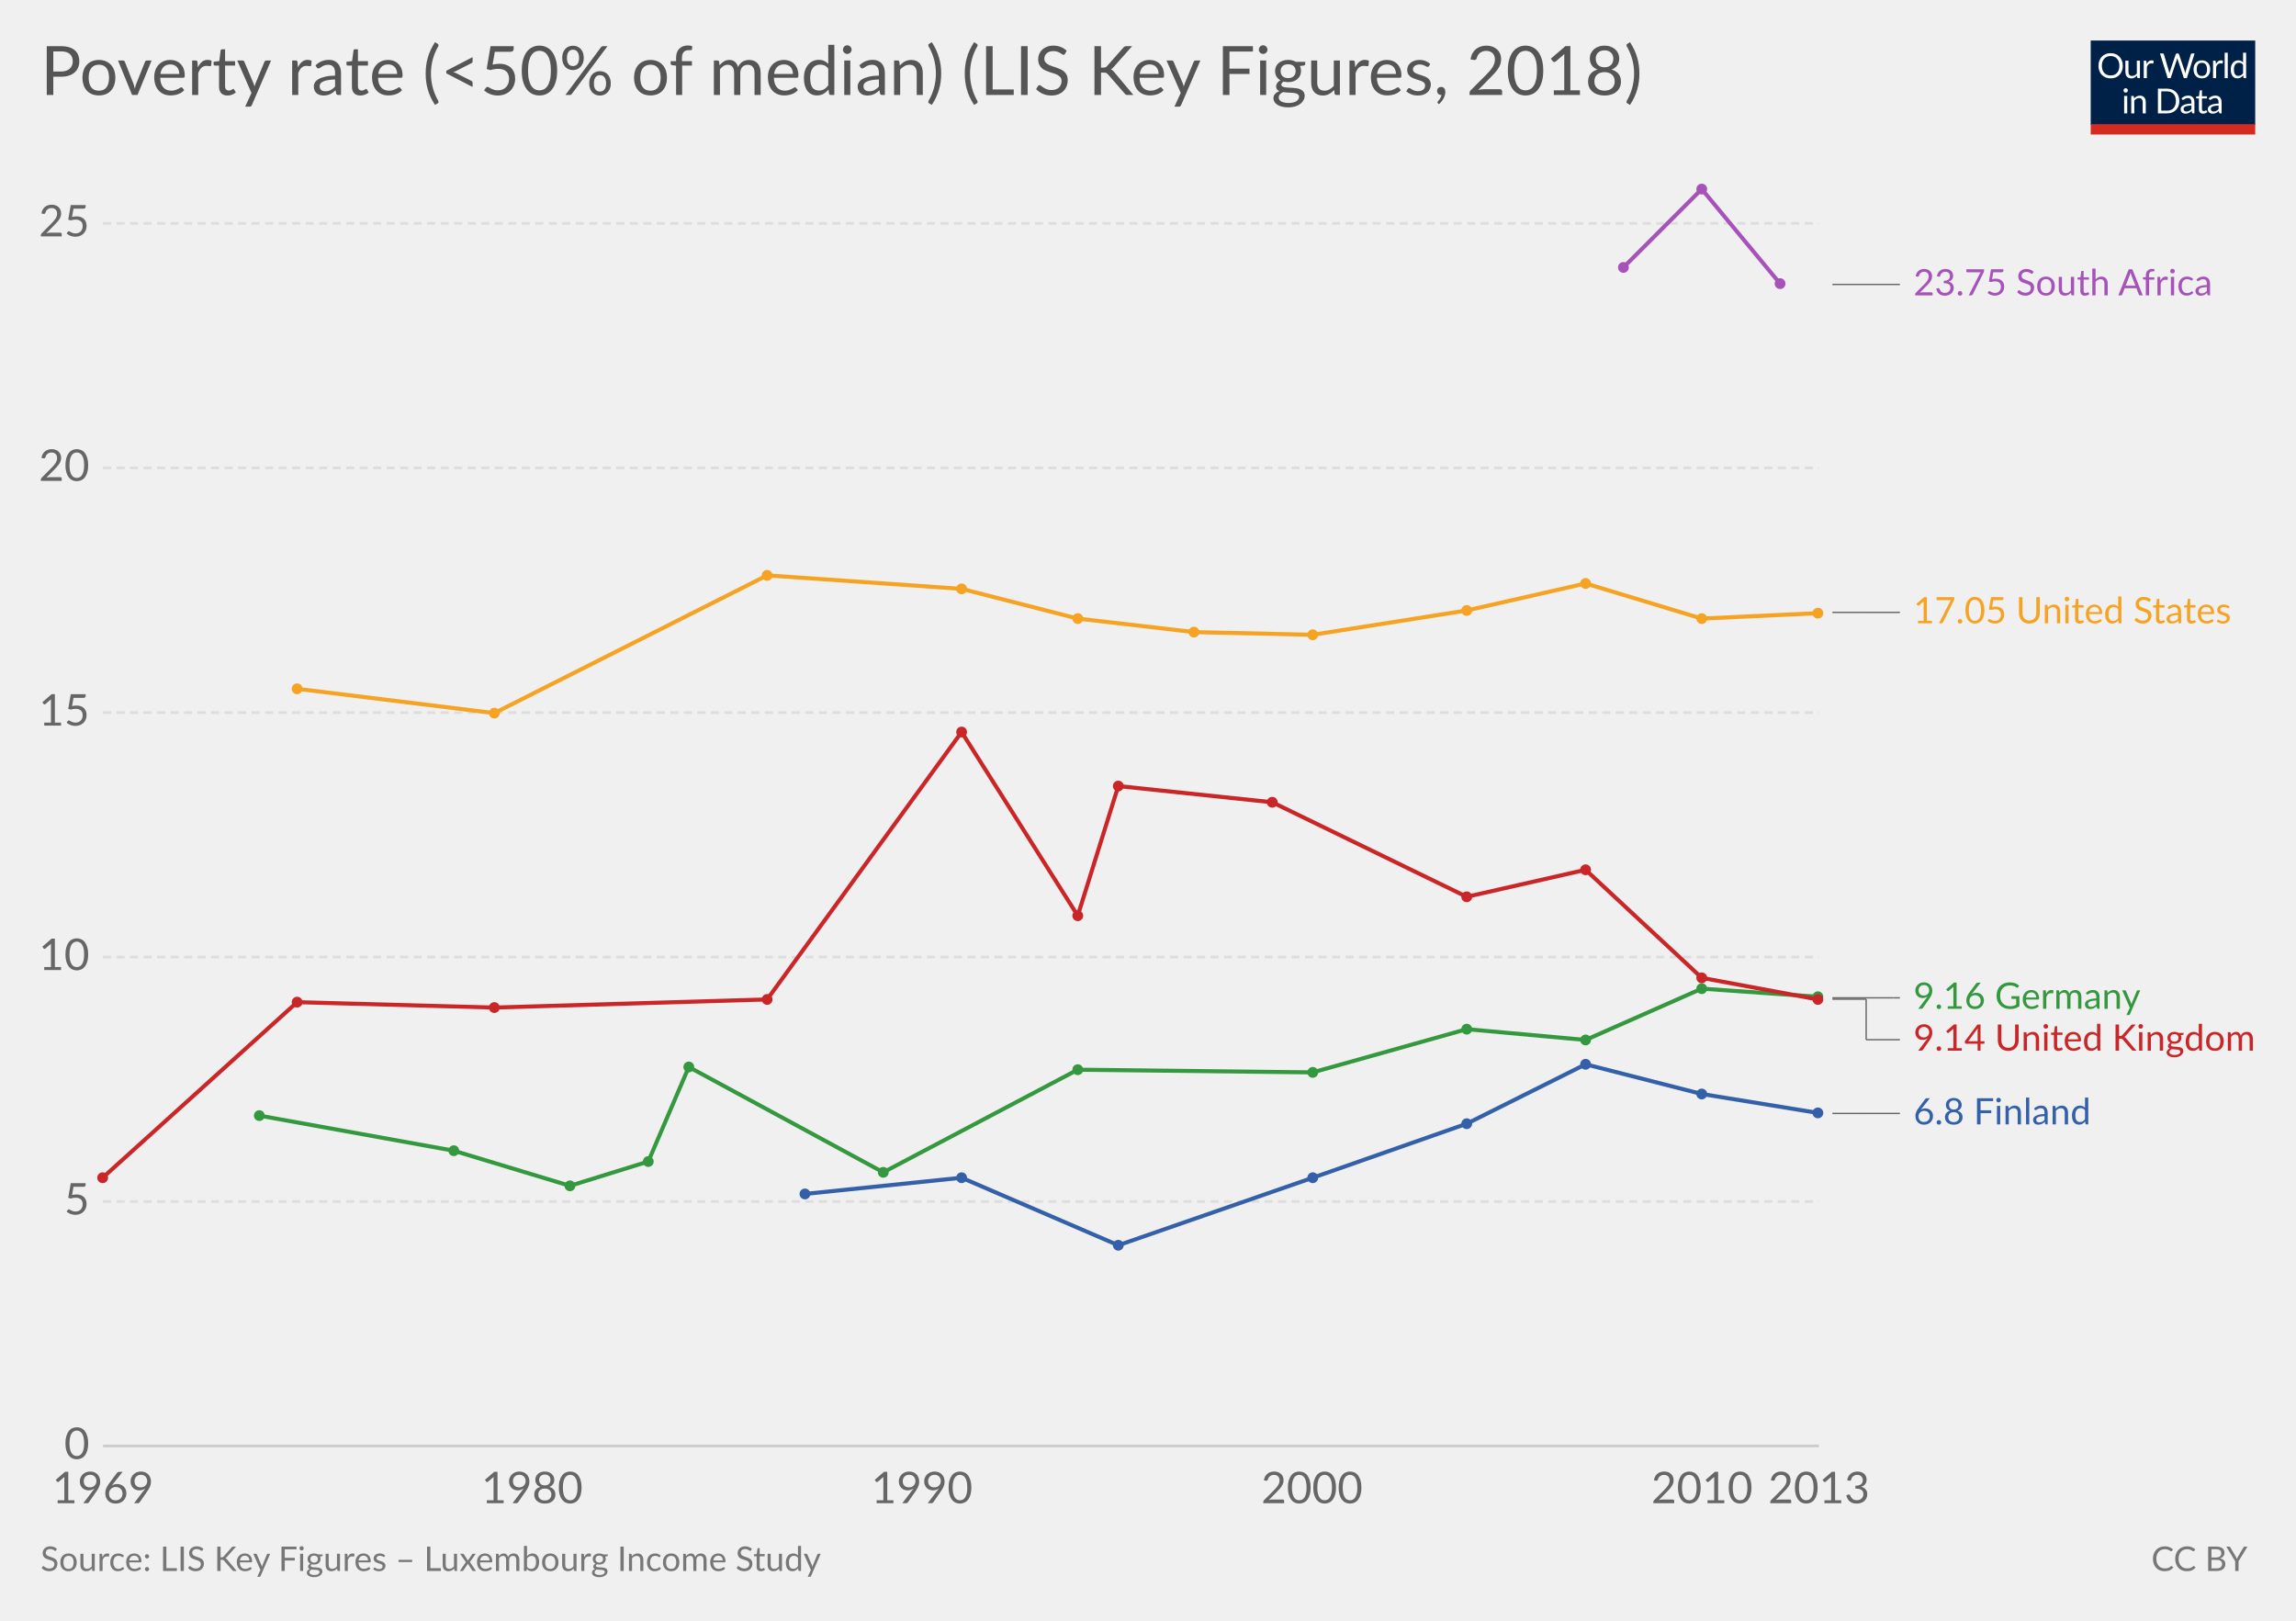
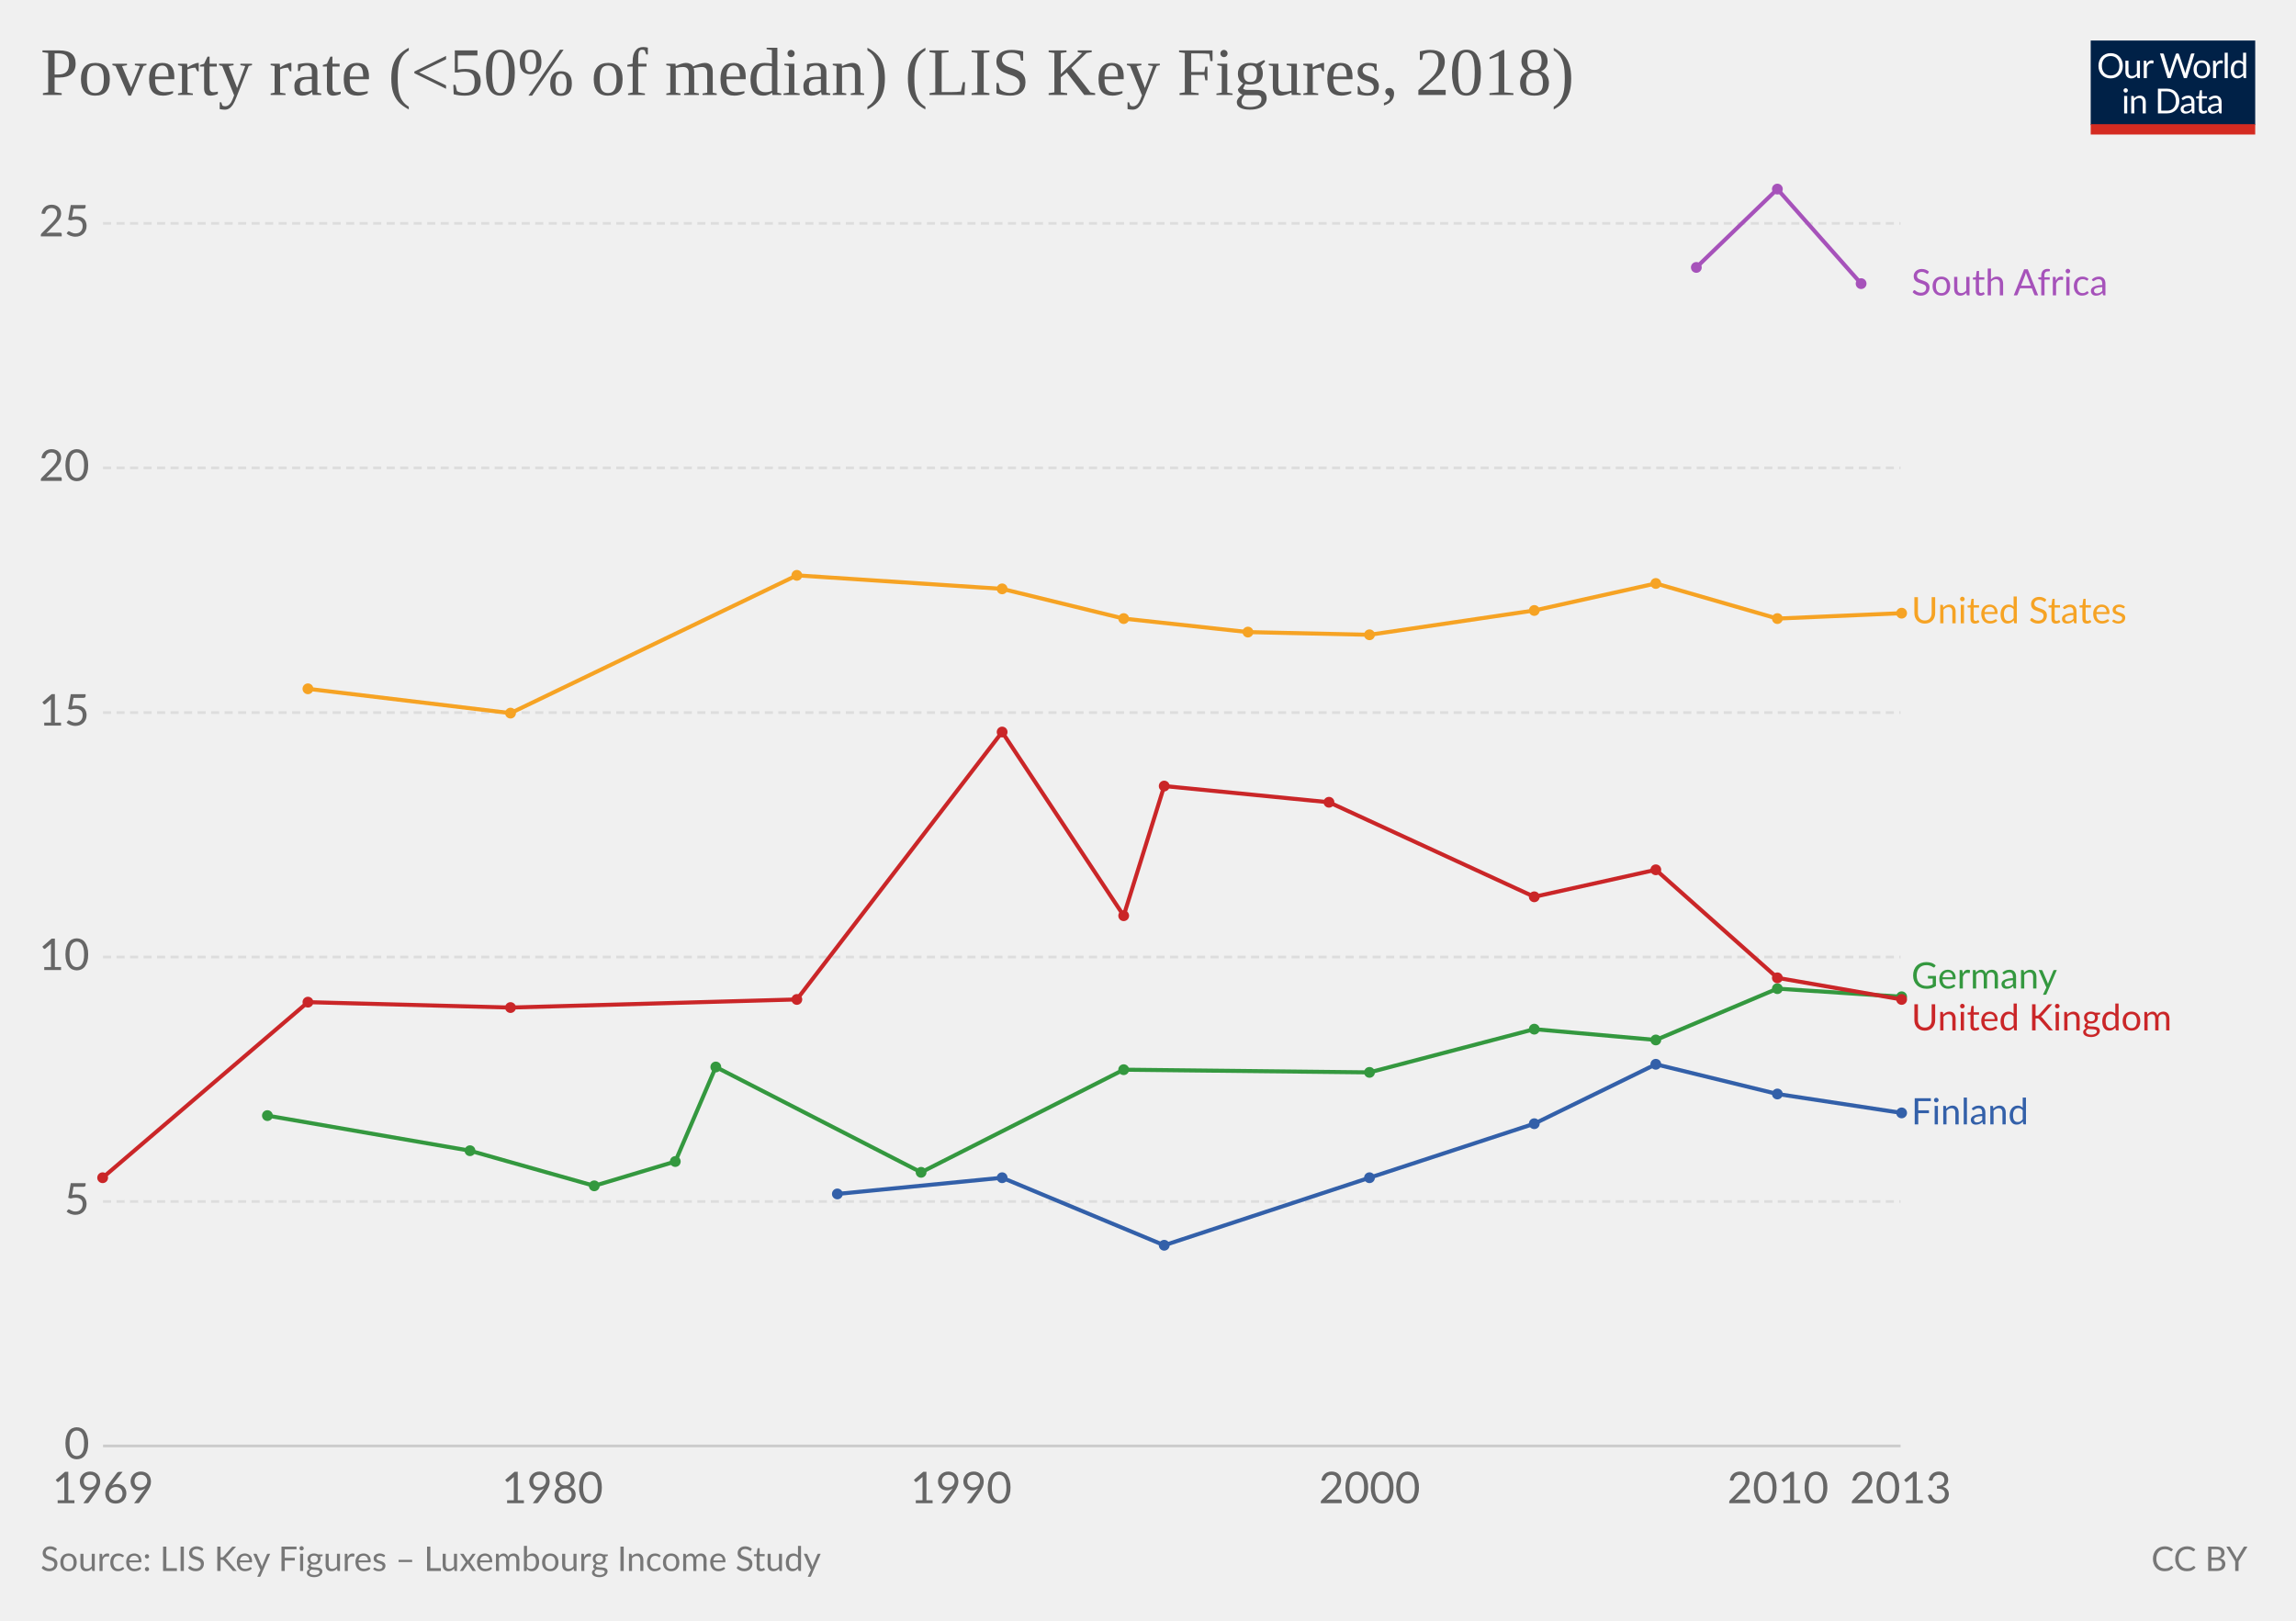
<svg xmlns="http://www.w3.org/2000/svg" version="1.1" style="font-family:Lato, 'Helvetica Neue', Helvetica, Arial, sans-serif;font-size:18px;background-color:white;text-rendering:optimizeLegibility;-webkit-font-smoothing:antialiased" width="850" height="600">
  <g class="HeaderView">
    <g transform="translate(774, 15) scale(0.29)">
      <svg width="210" height="120" viewBox="0 0 210 120" fill="none">
        <g clip-path="url(#clip0)">
          <path d="M0 0H210V107.89H0V0Z" fill="#002147" />
          <path d="M40.979 32.248C40.979 34.609 40.605 36.78 39.857 38.76C39.109 40.725 38.053 42.419 36.689 43.842C35.325 45.265 33.682 46.372 31.761 47.164C29.854 47.941 27.742 48.33 25.425 48.33C23.107 48.33 20.995 47.941 19.089 47.164C17.182 46.372 15.547 45.265 14.183 43.842C12.819 42.419 11.763 40.725 11.015 38.76C10.267 36.78 9.893 34.609 9.893 32.248C9.893 29.887 10.267 27.723 11.015 25.758C11.763 23.778 12.819 22.077 14.183 20.654C15.547 19.217 17.182 18.102 19.089 17.31C20.995 16.518 23.107 16.122 25.425 16.122C27.742 16.122 29.854 16.518 31.761 17.31C33.682 18.102 35.325 19.217 36.689 20.654C38.053 22.077 39.109 23.778 39.857 25.758C40.605 27.723 40.979 29.887 40.979 32.248ZM36.601 32.248C36.601 30.312 36.337 28.574 35.809 27.034C35.281 25.494 34.533 24.196 33.565 23.14C32.597 22.069 31.423 21.248 30.045 20.676C28.666 20.104 27.126 19.818 25.425 19.818C23.738 19.818 22.205 20.104 20.827 20.676C19.448 21.248 18.267 22.069 17.285 23.14C16.317 24.196 15.569 25.494 15.041 27.034C14.513 28.574 14.249 30.312 14.249 32.248C14.249 34.184 14.513 35.922 15.041 37.462C15.569 38.987 16.317 40.285 17.285 41.356C18.267 42.412 19.448 43.226 20.827 43.798C22.205 44.355 23.738 44.634 25.425 44.634C27.126 44.634 28.666 44.355 30.045 43.798C31.423 43.226 32.597 42.412 33.565 41.356C34.533 40.285 35.281 38.987 35.809 37.462C36.337 35.922 36.601 34.184 36.601 32.248ZM62.823 25.714V48H60.491C59.934 48 59.582 47.729 59.435 47.186L59.127 44.788C58.159 45.859 57.074 46.724 55.871 47.384C54.669 48.029 53.29 48.352 51.735 48.352C50.518 48.352 49.44 48.154 48.501 47.758C47.577 47.347 46.8 46.775 46.169 46.042C45.539 45.309 45.062 44.421 44.739 43.38C44.431 42.339 44.277 41.187 44.277 39.926V25.714H48.193V39.926C48.193 41.613 48.575 42.918 49.337 43.842C50.115 44.766 51.295 45.228 52.879 45.228C54.038 45.228 55.116 44.957 56.113 44.414C57.125 43.857 58.057 43.094 58.907 42.126V25.714H62.823ZM71.43 30.18C72.135 28.655 73 27.467 74.027 26.616C75.053 25.751 76.307 25.318 77.789 25.318C78.258 25.318 78.705 25.369 79.131 25.472C79.571 25.575 79.959 25.736 80.297 25.956L80.011 28.882C79.923 29.249 79.703 29.432 79.351 29.432C79.145 29.432 78.845 29.388 78.449 29.3C78.053 29.212 77.605 29.168 77.107 29.168C76.403 29.168 75.772 29.271 75.215 29.476C74.672 29.681 74.181 29.989 73.741 30.4C73.315 30.796 72.927 31.295 72.575 31.896C72.237 32.483 71.929 33.157 71.651 33.92V48H67.713V25.714H69.957C70.382 25.714 70.675 25.795 70.837 25.956C70.998 26.117 71.108 26.396 71.167 26.792L71.43 30.18ZM132.589 16.474L122.755 48H118.927L110.941 23.954C110.867 23.719 110.794 23.47 110.721 23.206C110.662 22.942 110.596 22.663 110.523 22.37C110.449 22.663 110.376 22.942 110.303 23.206C110.23 23.47 110.156 23.719 110.083 23.954L102.053 48H98.225L88.391 16.474H91.933C92.314 16.474 92.629 16.569 92.879 16.76C93.143 16.951 93.311 17.193 93.385 17.486L99.897 39.398C99.999 39.794 100.095 40.219 100.183 40.674C100.285 41.129 100.381 41.613 100.469 42.126C100.571 41.613 100.674 41.129 100.777 40.674C100.894 40.205 101.019 39.779 101.151 39.398L108.565 17.486C108.653 17.237 108.821 17.009 109.071 16.804C109.335 16.584 109.65 16.474 110.017 16.474H111.249C111.63 16.474 111.938 16.569 112.173 16.76C112.407 16.951 112.583 17.193 112.701 17.486L120.093 39.398C120.225 39.779 120.342 40.19 120.445 40.63C120.562 41.07 120.672 41.532 120.775 42.016C120.848 41.532 120.929 41.07 121.017 40.63C121.105 40.19 121.2 39.779 121.303 39.398L127.837 17.486C127.91 17.222 128.072 16.987 128.321 16.782C128.585 16.577 128.9 16.474 129.267 16.474H132.589ZM141.94 25.362C143.568 25.362 145.034 25.633 146.34 26.176C147.645 26.719 148.76 27.489 149.684 28.486C150.608 29.483 151.312 30.693 151.796 32.116C152.294 33.524 152.544 35.101 152.544 36.846C152.544 38.606 152.294 40.19 151.796 41.598C151.312 43.006 150.608 44.209 149.684 45.206C148.76 46.203 147.645 46.973 146.34 47.516C145.034 48.044 143.568 48.308 141.94 48.308C140.297 48.308 138.816 48.044 137.496 47.516C136.19 46.973 135.076 46.203 134.152 45.206C133.228 44.209 132.516 43.006 132.018 41.598C131.534 40.19 131.292 38.606 131.292 36.846C131.292 35.101 131.534 33.524 132.018 32.116C132.516 30.693 133.228 29.483 134.152 28.486C135.076 27.489 136.19 26.719 137.496 26.176C138.816 25.633 140.297 25.362 141.94 25.362ZM141.94 45.25C144.14 45.25 145.782 44.517 146.868 43.05C147.953 41.569 148.496 39.508 148.496 36.868C148.496 34.213 147.953 32.145 146.868 30.664C145.782 29.183 144.14 28.442 141.94 28.442C140.825 28.442 139.85 28.633 139.014 29.014C138.192 29.395 137.503 29.945 136.946 30.664C136.403 31.383 135.992 32.27 135.714 33.326C135.45 34.367 135.318 35.548 135.318 36.868C135.318 39.508 135.86 41.569 136.946 43.05C138.046 44.517 139.71 45.25 141.94 45.25ZM159.908 30.18C160.612 28.655 161.478 27.467 162.504 26.616C163.531 25.751 164.785 25.318 166.266 25.318C166.736 25.318 167.183 25.369 167.608 25.472C168.048 25.575 168.437 25.736 168.774 25.956L168.488 28.882C168.4 29.249 168.18 29.432 167.828 29.432C167.623 29.432 167.322 29.388 166.926 29.3C166.53 29.212 166.083 29.168 165.584 29.168C164.88 29.168 164.25 29.271 163.692 29.476C163.15 29.681 162.658 29.989 162.218 30.4C161.793 30.796 161.404 31.295 161.052 31.896C160.715 32.483 160.407 33.157 160.128 33.92V48H156.19V25.714H158.434C158.86 25.714 159.153 25.795 159.314 25.956C159.476 26.117 159.586 26.396 159.644 26.792L159.908 30.18ZM174.946 15.594V48H171.03V15.594H174.946ZM194.496 31.016C193.763 30.033 192.971 29.351 192.12 28.97C191.269 28.574 190.316 28.376 189.26 28.376C187.192 28.376 185.601 29.117 184.486 30.598C183.371 32.079 182.814 34.191 182.814 36.934C182.814 38.386 182.939 39.633 183.188 40.674C183.437 41.701 183.804 42.551 184.288 43.226C184.772 43.886 185.366 44.37 186.07 44.678C186.774 44.986 187.573 45.14 188.468 45.14C189.759 45.14 190.881 44.847 191.834 44.26C192.802 43.673 193.689 42.845 194.496 41.774V31.016ZM198.412 15.594V48H196.08C195.523 48 195.171 47.729 195.024 47.186L194.672 44.48C193.719 45.624 192.633 46.548 191.416 47.252C190.199 47.956 188.791 48.308 187.192 48.308C185.916 48.308 184.757 48.066 183.716 47.582C182.675 47.083 181.787 46.357 181.054 45.404C180.321 44.451 179.756 43.263 179.36 41.84C178.964 40.417 178.766 38.782 178.766 36.934C178.766 35.291 178.986 33.766 179.426 32.358C179.866 30.935 180.497 29.703 181.318 28.662C182.139 27.621 183.144 26.807 184.332 26.22C185.535 25.619 186.884 25.318 188.38 25.318C189.744 25.318 190.91 25.553 191.878 26.022C192.861 26.477 193.733 27.115 194.496 27.936V15.594H198.412ZM46.614 70.714V93H42.698V70.714H46.614ZM47.45 63.718C47.45 64.099 47.369 64.459 47.208 64.796C47.061 65.119 46.856 65.412 46.592 65.676C46.343 65.925 46.042 66.123 45.69 66.27C45.352 66.417 44.993 66.49 44.612 66.49C44.23 66.49 43.871 66.417 43.534 66.27C43.211 66.123 42.925 65.925 42.676 65.676C42.426 65.412 42.228 65.119 42.082 64.796C41.935 64.459 41.862 64.099 41.862 63.718C41.862 63.337 41.935 62.977 42.082 62.64C42.228 62.288 42.426 61.987 42.676 61.738C42.925 61.474 43.211 61.269 43.534 61.122C43.871 60.975 44.23 60.902 44.612 60.902C44.993 60.902 45.352 60.975 45.69 61.122C46.042 61.269 46.343 61.474 46.592 61.738C46.856 61.987 47.061 62.288 47.208 62.64C47.369 62.977 47.45 63.337 47.45 63.718ZM55.424 73.948C55.908 73.405 56.422 72.914 56.964 72.474C57.507 72.034 58.079 71.66 58.68 71.352C59.296 71.029 59.941 70.787 60.616 70.626C61.306 70.45 62.046 70.362 62.838 70.362C64.055 70.362 65.126 70.567 66.05 70.978C66.989 71.374 67.766 71.946 68.382 72.694C69.013 73.427 69.49 74.315 69.812 75.356C70.135 76.397 70.296 77.549 70.296 78.81V93H66.358V78.81C66.358 77.123 65.969 75.818 65.192 74.894C64.43 73.955 63.264 73.486 61.694 73.486C60.535 73.486 59.45 73.765 58.438 74.322C57.441 74.879 56.517 75.635 55.666 76.588V93H51.728V70.714H54.082C54.639 70.714 54.984 70.985 55.116 71.528L55.424 73.948ZM113.129 77.248C113.129 79.609 112.755 81.758 112.007 83.694C111.259 85.63 110.203 87.287 108.839 88.666C107.475 90.045 105.832 91.115 103.911 91.878C102.004 92.626 99.892 93 97.575 93H85.805V61.474H97.575C99.892 61.474 102.004 61.855 103.911 62.618C105.832 63.366 107.475 64.437 108.839 65.83C110.203 67.209 111.259 68.866 112.007 70.802C112.755 72.738 113.129 74.887 113.129 77.248ZM108.751 77.248C108.751 75.312 108.487 73.581 107.959 72.056C107.431 70.531 106.683 69.24 105.715 68.184C104.747 67.128 103.574 66.321 102.195 65.764C100.816 65.207 99.276 64.928 97.575 64.928H90.073V89.546H97.575C99.276 89.546 100.816 89.267 102.195 88.71C103.574 88.153 104.747 87.353 105.715 86.312C106.683 85.256 107.431 83.965 107.959 82.44C108.487 80.915 108.751 79.184 108.751 77.248ZM128.553 82.968C126.749 83.027 125.209 83.173 123.933 83.408C122.672 83.628 121.638 83.921 120.831 84.288C120.039 84.655 119.46 85.087 119.093 85.586C118.741 86.085 118.565 86.642 118.565 87.258C118.565 87.845 118.661 88.351 118.851 88.776C119.042 89.201 119.299 89.553 119.621 89.832C119.959 90.096 120.347 90.294 120.787 90.426C121.242 90.543 121.726 90.602 122.239 90.602C122.929 90.602 123.559 90.536 124.131 90.404C124.703 90.257 125.239 90.052 125.737 89.788C126.251 89.524 126.735 89.209 127.189 88.842C127.659 88.475 128.113 88.057 128.553 87.588V82.968ZM115.903 73.86C117.135 72.672 118.463 71.785 119.885 71.198C121.308 70.611 122.885 70.318 124.615 70.318C125.862 70.318 126.969 70.523 127.937 70.934C128.905 71.345 129.719 71.917 130.379 72.65C131.039 73.383 131.538 74.271 131.875 75.312C132.213 76.353 132.381 77.497 132.381 78.744V93H130.643C130.262 93 129.969 92.941 129.763 92.824C129.558 92.692 129.397 92.443 129.279 92.076L128.839 89.964C128.253 90.507 127.681 90.991 127.123 91.416C126.566 91.827 125.979 92.179 125.363 92.472C124.747 92.751 124.087 92.963 123.383 93.11C122.694 93.271 121.924 93.352 121.073 93.352C120.208 93.352 119.394 93.235 118.631 93C117.869 92.751 117.201 92.384 116.629 91.9C116.072 91.416 115.625 90.807 115.287 90.074C114.965 89.326 114.803 88.446 114.803 87.434C114.803 86.554 115.045 85.711 115.529 84.904C116.013 84.083 116.798 83.357 117.883 82.726C118.969 82.095 120.384 81.582 122.129 81.186C123.875 80.775 126.016 80.541 128.553 80.482V78.744C128.553 77.013 128.179 75.708 127.431 74.828C126.683 73.933 125.591 73.486 124.153 73.486C123.185 73.486 122.371 73.611 121.711 73.86C121.066 74.095 120.501 74.366 120.017 74.674C119.548 74.967 119.137 75.239 118.785 75.488C118.448 75.723 118.111 75.84 117.773 75.84C117.509 75.84 117.282 75.774 117.091 75.642C116.901 75.495 116.739 75.319 116.607 75.114L115.903 73.86ZM143.568 93.352C141.808 93.352 140.451 92.861 139.498 91.878C138.559 90.895 138.09 89.48 138.09 87.632V73.992H135.406C135.171 73.992 134.973 73.926 134.812 73.794C134.65 73.647 134.57 73.427 134.57 73.134V71.572L138.222 71.11L139.124 64.224C139.168 64.004 139.263 63.828 139.41 63.696C139.571 63.549 139.776 63.476 140.026 63.476H142.006V71.154H148.452V73.992H142.006V87.368C142.006 88.307 142.233 89.003 142.688 89.458C143.142 89.913 143.729 90.14 144.448 90.14C144.858 90.14 145.21 90.089 145.504 89.986C145.812 89.869 146.076 89.744 146.296 89.612C146.516 89.48 146.699 89.363 146.846 89.26C147.007 89.143 147.146 89.084 147.264 89.084C147.469 89.084 147.652 89.209 147.814 89.458L148.958 91.328C148.283 91.959 147.469 92.457 146.516 92.824C145.562 93.176 144.58 93.352 143.568 93.352ZM163.253 82.968C161.449 83.027 159.909 83.173 158.633 83.408C157.372 83.628 156.338 83.921 155.531 84.288C154.739 84.655 154.16 85.087 153.793 85.586C153.441 86.085 153.265 86.642 153.265 87.258C153.265 87.845 153.36 88.351 153.551 88.776C153.742 89.201 153.998 89.553 154.321 89.832C154.658 90.096 155.047 90.294 155.487 90.426C155.942 90.543 156.426 90.602 156.939 90.602C157.628 90.602 158.259 90.536 158.831 90.404C159.403 90.257 159.938 90.052 160.437 89.788C160.95 89.524 161.434 89.209 161.889 88.842C162.358 88.475 162.813 88.057 163.253 87.588V82.968ZM150.603 73.86C151.835 72.672 153.162 71.785 154.585 71.198C156.008 70.611 157.584 70.318 159.315 70.318C160.562 70.318 161.669 70.523 162.637 70.934C163.605 71.345 164.419 71.917 165.079 72.65C165.739 73.383 166.238 74.271 166.575 75.312C166.912 76.353 167.081 77.497 167.081 78.744V93H165.343C164.962 93 164.668 92.941 164.463 92.824C164.258 92.692 164.096 92.443 163.979 92.076L163.539 89.964C162.952 90.507 162.38 90.991 161.823 91.416C161.266 91.827 160.679 92.179 160.063 92.472C159.447 92.751 158.787 92.963 158.083 93.11C157.394 93.271 156.624 93.352 155.773 93.352C154.908 93.352 154.094 93.235 153.331 93C152.568 92.751 151.901 92.384 151.329 91.9C150.772 91.416 150.324 90.807 149.987 90.074C149.664 89.326 149.503 88.446 149.503 87.434C149.503 86.554 149.745 85.711 150.229 84.904C150.713 84.083 151.498 83.357 152.583 82.726C153.668 82.095 155.084 81.582 156.829 81.186C158.574 80.775 160.716 80.541 163.253 80.482V78.744C163.253 77.013 162.879 75.708 162.131 74.828C161.383 73.933 160.29 73.486 158.853 73.486C157.885 73.486 157.071 73.611 156.411 73.86C155.766 74.095 155.201 74.366 154.717 74.674C154.248 74.967 153.837 75.239 153.485 75.488C153.148 75.723 152.81 75.84 152.473 75.84C152.209 75.84 151.982 75.774 151.791 75.642C151.6 75.495 151.439 75.319 151.307 75.114L150.603 73.86Z" fill="white" />
          <rect y="106.789" width="210" height="13.211" fill="#D42B21" />
        </g>
        <defs>
          <clipPath id="clip0">
            <rect width="210" height="120" fill="white" />
          </clipPath>
        </defs>
      </svg>
    </g>
-     <a href="https://ourworldindata.org/grapher/poverty-rate-50-of-median-lis-key-figures-2018" target="_blank">
+     <a href="https://ourworldindata.org/grapher/poverty-rate-50-of-median-lis-key-figures-2018" style="font-family:&quot;Playfair Display&quot;, Georgia, &quot;Times New Roman&quot;, serif" target="_blank">
      <text font-size="25.20" x="15.0" y="35.2" fill="#555">
        <tspan x="15" y="35.16">Poverty rate (&lt;50% of median) (LIS Key Figures, 2018)</tspan>
      </text>
    </a>
  </g>
  <g class="LineChart">
    <defs>
-       <clipPath id="boundsClip-585">
+       <clipPath id="boundsClip-41">
        <rect x="28.144" y="0" width="830" height="973" />
      </clipPath>
    </defs>
    <g class="AxisBoxView">
      <g class="HorizontalAxis">
        <text x="38.1" y="556.5" fill="#666" text-anchor="middle" font-size="16.2">1969</text>
-         <text x="197" y="556.5" fill="#666" text-anchor="middle" font-size="16.2">1980</text>
-         <text x="341.3" y="556.5" fill="#666" text-anchor="middle" font-size="16.2">1990</text>
-         <text x="485.7" y="556.5" fill="#666" text-anchor="middle" font-size="16.2">2000</text>
-         <text x="630.1" y="556.5" fill="#666" text-anchor="middle" font-size="16.2">2010</text>
-         <text x="673.4" y="556.5" fill="#666" text-anchor="middle" font-size="16.2">2013</text>
+         <text x="204.5" y="556.5" fill="#666" text-anchor="middle" font-size="16.2">1980</text>
+         <text x="355.8" y="556.5" fill="#666" text-anchor="middle" font-size="16.2">1990</text>
+         <text x="507" y="556.5" fill="#666" text-anchor="middle" font-size="16.2">2000</text>
+         <text x="658.2" y="556.5" fill="#666" text-anchor="middle" font-size="16.2">2010</text>
+         <text x="703.6" y="556.5" fill="#666" text-anchor="middle" font-size="16.2">2013</text>
      </g>
      <g class="VerticalAxis">
        <text x="33.14" y="535.3" fill="#666" dominant-baseline="middle" text-anchor="end" font-size="16.2">0</text>
        <text x="33.14" y="444.8" fill="#666" dominant-baseline="middle" text-anchor="end" font-size="16.2">5</text>
        <text x="33.14" y="354.3" fill="#666" dominant-baseline="middle" text-anchor="end" font-size="16.2">10</text>
        <text x="33.14" y="263.8" fill="#666" dominant-baseline="middle" text-anchor="end" font-size="16.2">15</text>
        <text x="33.14" y="173.2" fill="#666" dominant-baseline="middle" text-anchor="end" font-size="16.2">20</text>
        <text x="33.14" y="82.7" fill="#666" dominant-baseline="middle" text-anchor="end" font-size="16.2">25</text>
      </g>
      <g class="AxisGridLines">
-         <line x1="38.14" y1="535.3" x2="673.37" y2="535.3" stroke="#ccc" />
-         <line x1="38.14" y1="444.8" x2="673.37" y2="444.8" stroke="#ddd" stroke-dasharray="3,2" />
-         <line x1="38.14" y1="354.3" x2="673.37" y2="354.3" stroke="#ddd" stroke-dasharray="3,2" />
-         <line x1="38.14" y1="263.8" x2="673.37" y2="263.8" stroke="#ddd" stroke-dasharray="3,2" />
-         <line x1="38.14" y1="173.2" x2="673.37" y2="173.2" stroke="#ddd" stroke-dasharray="3,2" />
-         <line x1="38.14" y1="82.7" x2="673.37" y2="82.7" stroke="#ddd" stroke-dasharray="3,2" />
+         <line x1="38.14" y1="535.3" x2="703.61" y2="535.3" stroke="#ccc" />
+         <line x1="38.14" y1="444.8" x2="703.61" y2="444.8" stroke="#ddd" stroke-dasharray="3,2" />
+         <line x1="38.14" y1="354.3" x2="703.61" y2="354.3" stroke="#ddd" stroke-dasharray="3,2" />
+         <line x1="38.14" y1="263.8" x2="703.61" y2="263.8" stroke="#ddd" stroke-dasharray="3,2" />
+         <line x1="38.14" y1="173.2" x2="703.61" y2="173.2" stroke="#ddd" stroke-dasharray="3,2" />
+         <line x1="38.14" y1="82.7" x2="703.61" y2="82.7" stroke="#ddd" stroke-dasharray="3,2" />
      </g>
    </g>
-     <g clip-path="url(#boundsClip-585)">
-       <g class="HeightedLegend clickable">
+     <g clip-path="url(#boundsClip-41)">
+       <g class="HeightedLegend" style="cursor:pointer">
        <g class="legendMark">
-           <g class="indicator">
-             <line x1="678.37" y1="105.3" x2="690.87" y2="105.3" stroke="#666" stroke-width="0.5" />
-             <line x1="690.87" y1="105.3" x2="690.87" y2="105.3" stroke="#666" stroke-width="0.5" />
-             <line x1="690.87" y1="105.3" x2="703.37" y2="105.3" stroke="#666" stroke-width="0.5" />
-           </g>
-           <rect x="673.37" y="98.55" width="146.645" height="13.5" fill="#fff" opacity="0" />
-           <text font-size="13.50" x="708.4" y="109.3" fill="#a652ba">
-             <tspan x="708.37" y="109.35">23.75 South Africa</tspan>
+           <rect x="703.61" y="98.55" width="108.845" height="13.5" fill="#fff" opacity="0" />
+           <text font-size="13.50" x="707.6" y="109.3" fill="#a652ba">
+             <tspan x="707.61" y="109.35">South Africa</tspan>
          </text>
        </g>
        <g class="legendMark">
-           <g class="indicator">
-             <line x1="678.37" y1="226.7" x2="690.87" y2="226.7" stroke="#666" stroke-width="0.5" />
-             <line x1="690.87" y1="226.7" x2="690.87" y2="226.7" stroke="#666" stroke-width="0.5" />
-             <line x1="690.87" y1="226.7" x2="703.37" y2="226.7" stroke="#666" stroke-width="0.5" />
-           </g>
-           <rect x="673.37" y="219.95" width="154.205" height="13.5" fill="#fff" opacity="0" />
-           <text font-size="13.50" x="708.4" y="230.8" fill="#f6a324">
-             <tspan x="708.37" y="230.75">17.05 United States</tspan>
+           <rect x="703.61" y="219.95" width="116.405" height="13.5" fill="#fff" opacity="0" />
+           <text font-size="13.50" x="707.6" y="230.8" fill="#f6a324">
+             <tspan x="707.61" y="230.75">United States</tspan>
          </text>
        </g>
        <g class="legendMark">
-           <g class="indicator">
-             <line x1="678.37" y1="369.4" x2="700.87" y2="369.4" stroke="#666" stroke-width="0.5" />
-             <line x1="700.87" y1="369.4" x2="700.87" y2="369.4" stroke="#666" stroke-width="0.5" />
-             <line x1="700.87" y1="369.4" x2="703.37" y2="369.4" stroke="#666" stroke-width="0.5" />
-           </g>
-           <rect x="673.37" y="362.65" width="120.86" height="13.5" fill="#fff" opacity="0" />
-           <text font-size="13.50" x="708.4" y="373.4" fill="#34983f">
-             <tspan x="708.37" y="373.45">9.16 Germany</tspan>
+           <rect x="703.61" y="355.15" width="90.62" height="13.5" fill="#fff" opacity="0" />
+           <text font-size="13.50" x="707.6" y="365.9" fill="#34983f">
+             <tspan x="707.61" y="365.95">Germany</tspan>
          </text>
        </g>
        <g class="legendMark">
-           <g class="indicator">
-             <line x1="678.37" y1="369.9" x2="690.87" y2="369.9" stroke="#666" stroke-width="0.5" />
-             <line x1="690.87" y1="369.9" x2="690.87" y2="384.9" stroke="#666" stroke-width="0.5" />
-             <line x1="690.87" y1="384.9" x2="703.37" y2="384.9" stroke="#666" stroke-width="0.5" />
-           </g>
-           <rect x="673.37" y="378.15" width="161.63" height="13.5" fill="#fff" opacity="0" />
-           <text font-size="13.50" x="708.4" y="388.9" fill="#ca2628">
-             <tspan x="708.37" y="388.95">9.14 United Kingdom</tspan>
+           <rect x="703.61" y="370.65" width="131.39" height="13.5" fill="#fff" opacity="0" />
+           <text font-size="13.50" x="707.6" y="381.4" fill="#ca2628">
+             <tspan x="707.61" y="381.45">United Kingdom</tspan>
          </text>
        </g>
        <g class="legendMark">
-           <g class="indicator">
-             <line x1="678.37" y1="412.2" x2="690.87" y2="412.2" stroke="#666" stroke-width="0.5" />
-             <line x1="690.87" y1="412.2" x2="690.87" y2="412.2" stroke="#666" stroke-width="0.5" />
-             <line x1="690.87" y1="412.2" x2="703.37" y2="412.2" stroke="#666" stroke-width="0.5" />
-           </g>
-           <rect x="673.37" y="405.45" width="102.095" height="13.5" fill="#fff" opacity="0" />
-           <text font-size="13.50" x="708.4" y="416.3" fill="#3360a9">
-             <tspan x="708.37" y="416.25">6.8 Finland</tspan>
+           <rect x="703.61" y="405.45" width="79.415" height="13.5" fill="#fff" opacity="0" />
+           <text font-size="13.50" x="707.6" y="416.3" fill="#3360a9">
+             <tspan x="707.61" y="416.25">Finland</tspan>
          </text>
        </g>
      </g>
      <g class="Lines">
-         <rect x="38" y="70" width="635" height="465" fill="rgba(255,255,255,0)" opacity="0" />
+         <rect x="38" y="70" width="665" height="465" fill="rgba(255,255,255,0)" opacity="0" />
        <g class="key-South-Africa_0">
-           <path stroke="#a652ba" stroke-linecap="round" d="M601 99L630 70L659 105" fill="none" stroke-width="1.5" />
+           <path stroke="#a652ba" stroke-linecap="round" d="M628 99L658 70L689 105" fill="none" stroke-width="1.5" />
          <g fill="#a652ba">
-             <circle cx="601" cy="99" r="2" />
-             <circle cx="630" cy="70" r="2" />
-             <circle cx="659" cy="105" r="2" />
+             <circle cx="628" cy="99" r="2" />
+             <circle cx="658" cy="70" r="2" />
+             <circle cx="689" cy="105" r="2" />
          </g>
        </g>
        <g class="key-Finland_0">
-           <path stroke="#3360a9" stroke-linecap="round" d="M298 442L356 436L414 461L486 436L543 416L587 394L630 405L673 412" fill="none" stroke-width="1.5" />
+           <path stroke="#3360a9" stroke-linecap="round" d="M310 442L371 436L431 461L507 436L568 416L613 394L658 405L704 412" fill="none" stroke-width="1.5" />
          <g fill="#3360a9">
-             <circle cx="298" cy="442" r="2" />
-             <circle cx="356" cy="436" r="2" />
-             <circle cx="414" cy="461" r="2" />
-             <circle cx="486" cy="436" r="2" />
-             <circle cx="543" cy="416" r="2" />
-             <circle cx="587" cy="394" r="2" />
-             <circle cx="630" cy="405" r="2" />
-             <circle cx="673" cy="412" r="2" />
+             <circle cx="310" cy="442" r="2" />
+             <circle cx="371" cy="436" r="2" />
+             <circle cx="431" cy="461" r="2" />
+             <circle cx="507" cy="436" r="2" />
+             <circle cx="568" cy="416" r="2" />
+             <circle cx="613" cy="394" r="2" />
+             <circle cx="658" cy="405" r="2" />
+             <circle cx="704" cy="412" r="2" />
          </g>
        </g>
        <g class="key-Germany_0">
-           <path stroke="#34983f" stroke-linecap="round" d="M96 413L168 426L211 439L240 430L255 395L327 434L399 396L486 397L543 381L587 385L630 366L673 369" fill="none" stroke-width="1.5" />
+           <path stroke="#34983f" stroke-linecap="round" d="M99 413L174 426L220 439L250 430L265 395L341 434L416 396L507 397L568 381L613 385L658 366L704 369" fill="none" stroke-width="1.5" />
          <g fill="#34983f">
-             <circle cx="96" cy="413" r="2" />
-             <circle cx="168" cy="426" r="2" />
-             <circle cx="211" cy="439" r="2" />
-             <circle cx="240" cy="430" r="2" />
-             <circle cx="255" cy="395" r="2" />
-             <circle cx="327" cy="434" r="2" />
-             <circle cx="399" cy="396" r="2" />
-             <circle cx="486" cy="397" r="2" />
-             <circle cx="543" cy="381" r="2" />
-             <circle cx="587" cy="385" r="2" />
-             <circle cx="630" cy="366" r="2" />
-             <circle cx="673" cy="369" r="2" />
+             <circle cx="99" cy="413" r="2" />
+             <circle cx="174" cy="426" r="2" />
+             <circle cx="220" cy="439" r="2" />
+             <circle cx="250" cy="430" r="2" />
+             <circle cx="265" cy="395" r="2" />
+             <circle cx="341" cy="434" r="2" />
+             <circle cx="416" cy="396" r="2" />
+             <circle cx="507" cy="397" r="2" />
+             <circle cx="568" cy="381" r="2" />
+             <circle cx="613" cy="385" r="2" />
+             <circle cx="658" cy="366" r="2" />
+             <circle cx="704" cy="369" r="2" />
          </g>
        </g>
        <g class="key-United-States_0">
-           <path stroke="#f6a324" stroke-linecap="round" d="M110 255L183 264L284 213L356 218L399 229L442 234L486 235L543 226L587 216L630 229L673 227" fill="none" stroke-width="1.5" />
+           <path stroke="#f6a324" stroke-linecap="round" d="M114 255L189 264L295 213L371 218L416 229L462 234L507 235L568 226L613 216L658 229L704 227" fill="none" stroke-width="1.5" />
          <g fill="#f6a324">
-             <circle cx="110" cy="255" r="2" />
-             <circle cx="183" cy="264" r="2" />
-             <circle cx="284" cy="213" r="2" />
-             <circle cx="356" cy="218" r="2" />
-             <circle cx="399" cy="229" r="2" />
-             <circle cx="442" cy="234" r="2" />
-             <circle cx="486" cy="235" r="2" />
-             <circle cx="543" cy="226" r="2" />
-             <circle cx="587" cy="216" r="2" />
-             <circle cx="630" cy="229" r="2" />
-             <circle cx="673" cy="227" r="2" />
+             <circle cx="114" cy="255" r="2" />
+             <circle cx="189" cy="264" r="2" />
+             <circle cx="295" cy="213" r="2" />
+             <circle cx="371" cy="218" r="2" />
+             <circle cx="416" cy="229" r="2" />
+             <circle cx="462" cy="234" r="2" />
+             <circle cx="507" cy="235" r="2" />
+             <circle cx="568" cy="226" r="2" />
+             <circle cx="613" cy="216" r="2" />
+             <circle cx="658" cy="229" r="2" />
+             <circle cx="704" cy="227" r="2" />
          </g>
        </g>
        <g class="key-United-Kingdom_0">
-           <path stroke="#ca2628" stroke-linecap="round" d="M38 436L110 371L183 373L284 370L356 271L399 339L414 291L471 297L543 332L587 322L630 362L673 370" fill="none" stroke-width="1.5" />
+           <path stroke="#ca2628" stroke-linecap="round" d="M38 436L114 371L189 373L295 370L371 271L416 339L431 291L492 297L568 332L613 322L658 362L704 370" fill="none" stroke-width="1.5" />
          <g fill="#ca2628">
            <circle cx="38" cy="436" r="2" />
-             <circle cx="110" cy="371" r="2" />
-             <circle cx="183" cy="373" r="2" />
-             <circle cx="284" cy="370" r="2" />
-             <circle cx="356" cy="271" r="2" />
-             <circle cx="399" cy="339" r="2" />
-             <circle cx="414" cy="291" r="2" />
-             <circle cx="471" cy="297" r="2" />
-             <circle cx="543" cy="332" r="2" />
-             <circle cx="587" cy="322" r="2" />
-             <circle cx="630" cy="362" r="2" />
-             <circle cx="673" cy="370" r="2" />
+             <circle cx="114" cy="371" r="2" />
+             <circle cx="189" cy="373" r="2" />
+             <circle cx="295" cy="370" r="2" />
+             <circle cx="371" cy="271" r="2" />
+             <circle cx="416" cy="339" r="2" />
+             <circle cx="431" cy="291" r="2" />
+             <circle cx="492" cy="297" r="2" />
+             <circle cx="568" cy="332" r="2" />
+             <circle cx="613" cy="322" r="2" />
+             <circle cx="658" cy="362" r="2" />
+             <circle cx="704" cy="370" r="2" />
          </g>
        </g>
      </g>
    </g>
  </g>
  <g class="SourcesFooter" style="fill:#777">
    <g class="clickable" style="fill:#777">
      <text font-size="12.60" x="15.0" y="581.6">
        <tspan x="15" y="581.58">Source: LIS Key Figures – Luxembourg Income Study </tspan>
      </text>
    </g>
    <text font-size="12.60" x="796.4" y="581.6">
      <tspan x="796.444" y="581.58">
        <a style="fill: #777;" class="cclogo" href="http://creativecommons.org/licenses/by/4.0/deed.en_US" target="_blank">CC BY</a>
      </tspan>
    </text>
  </g>
</svg>
